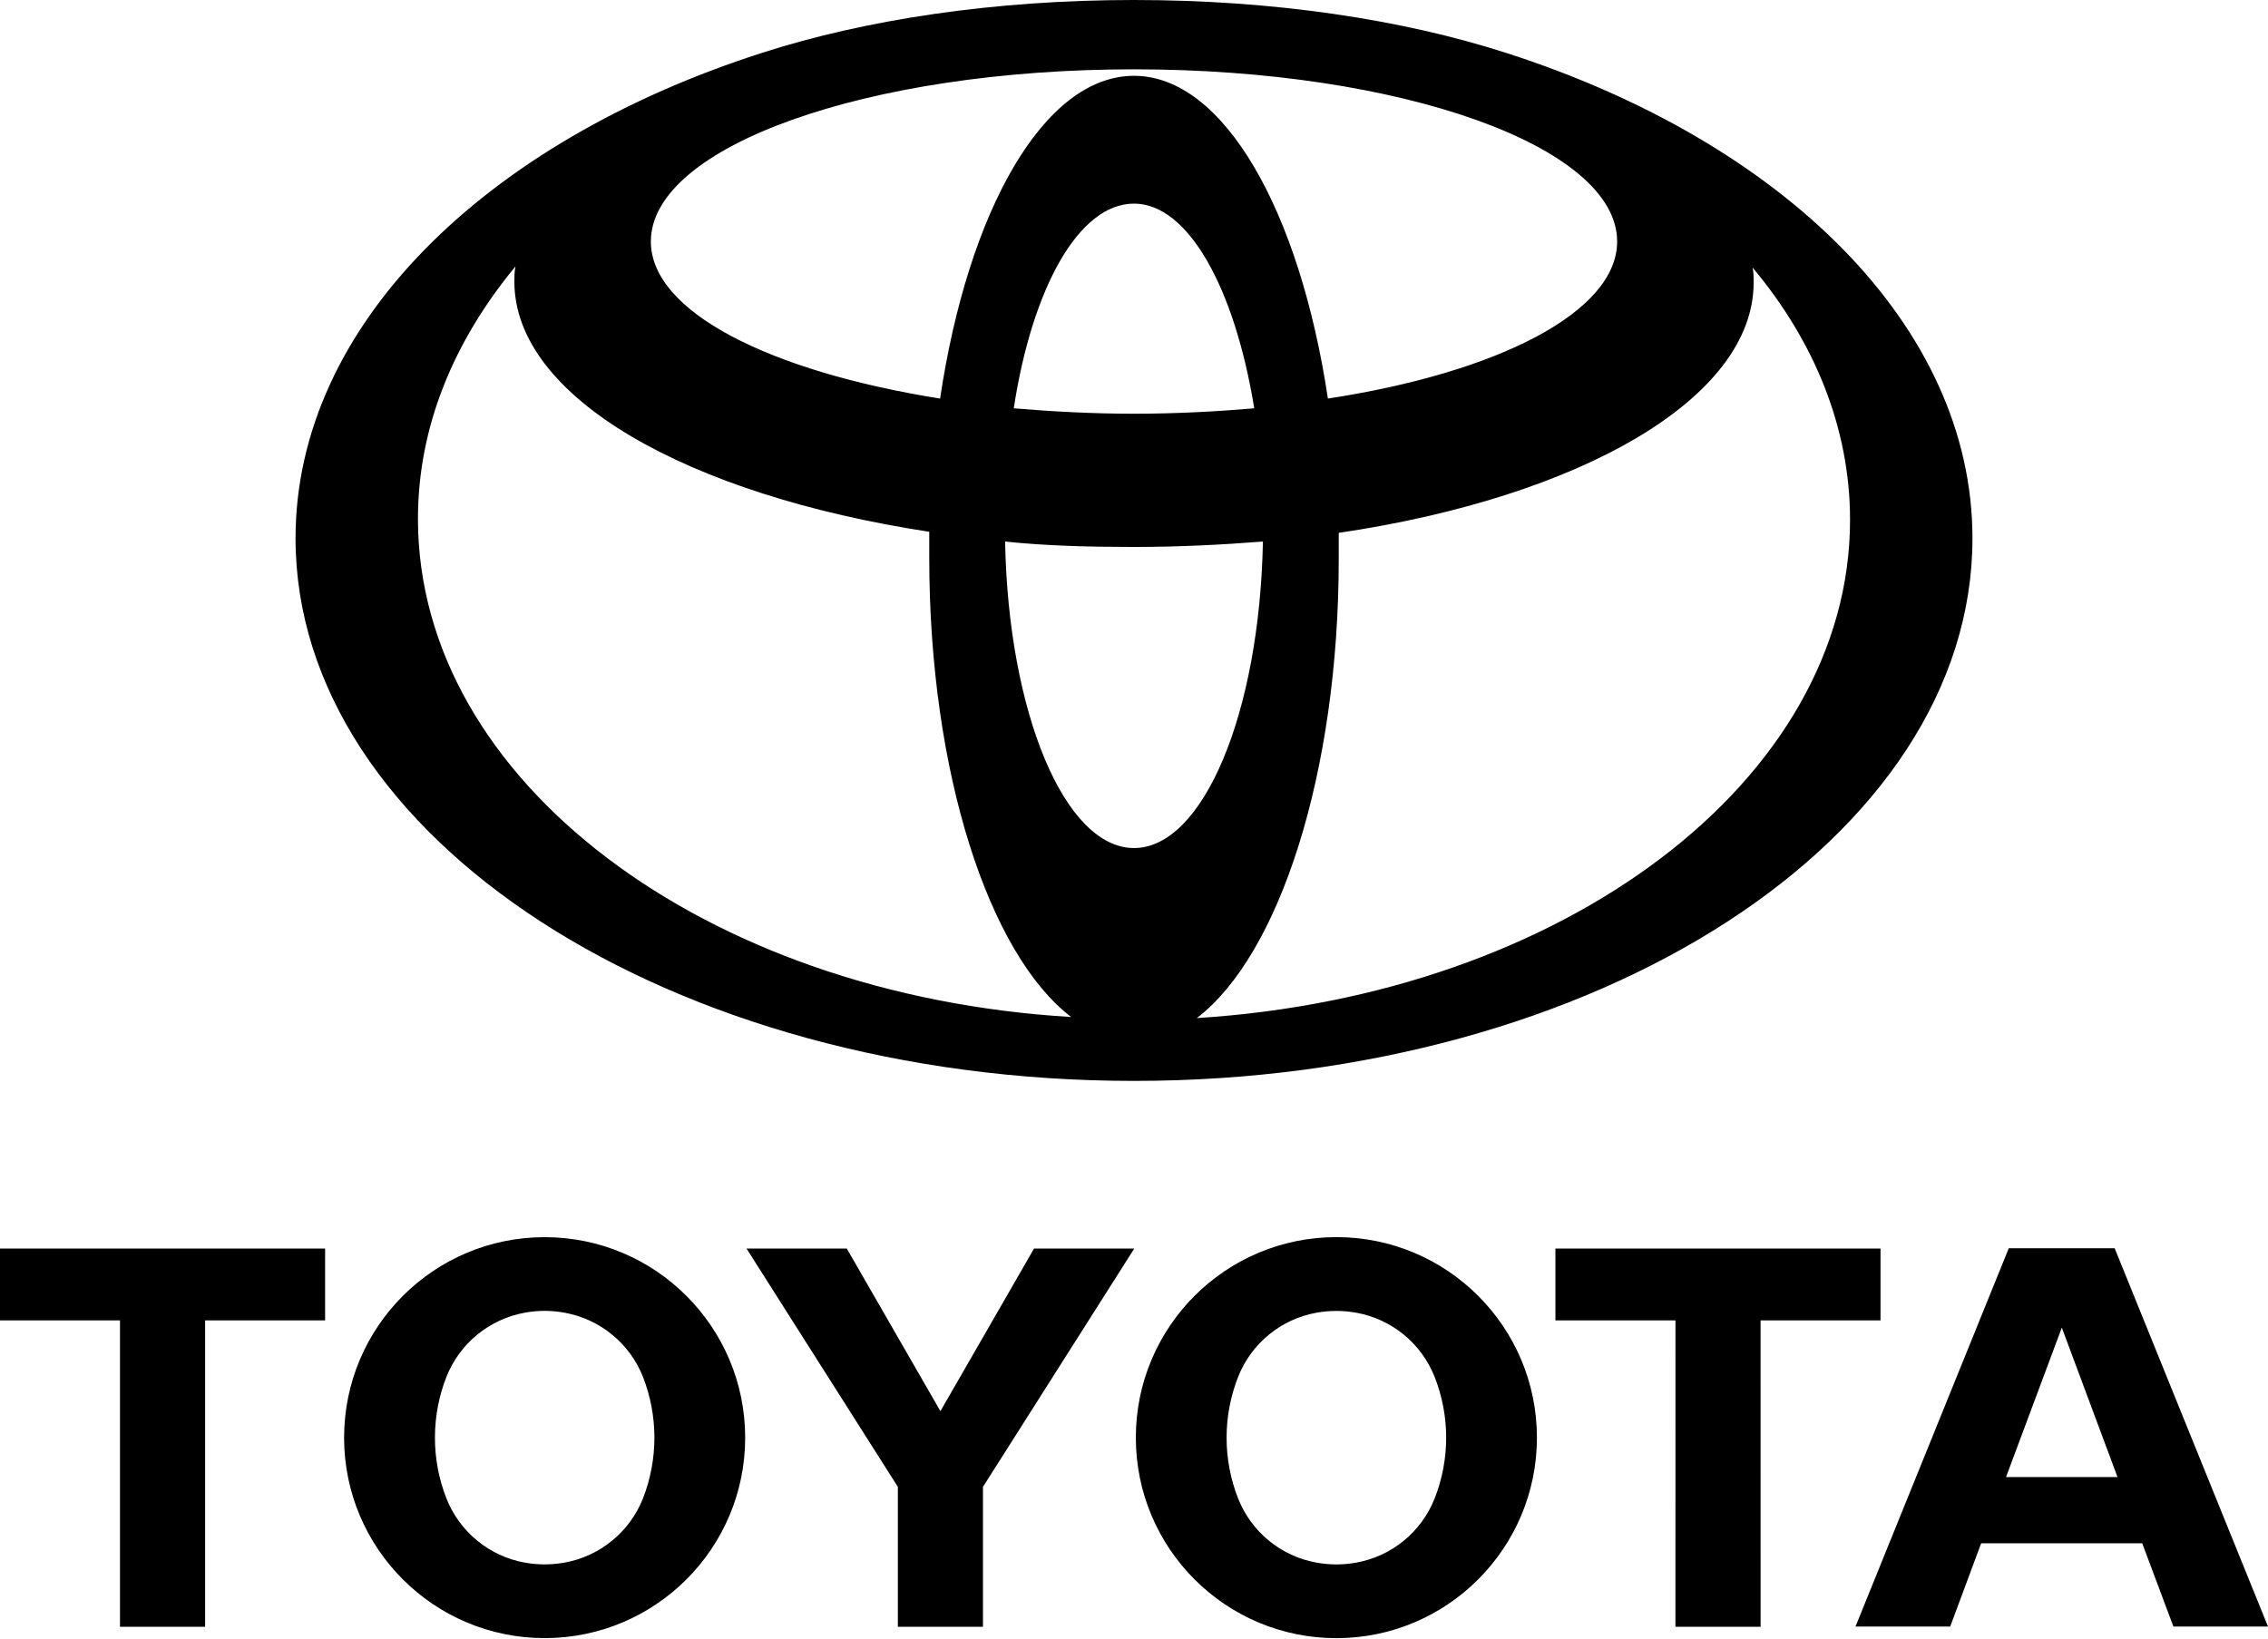
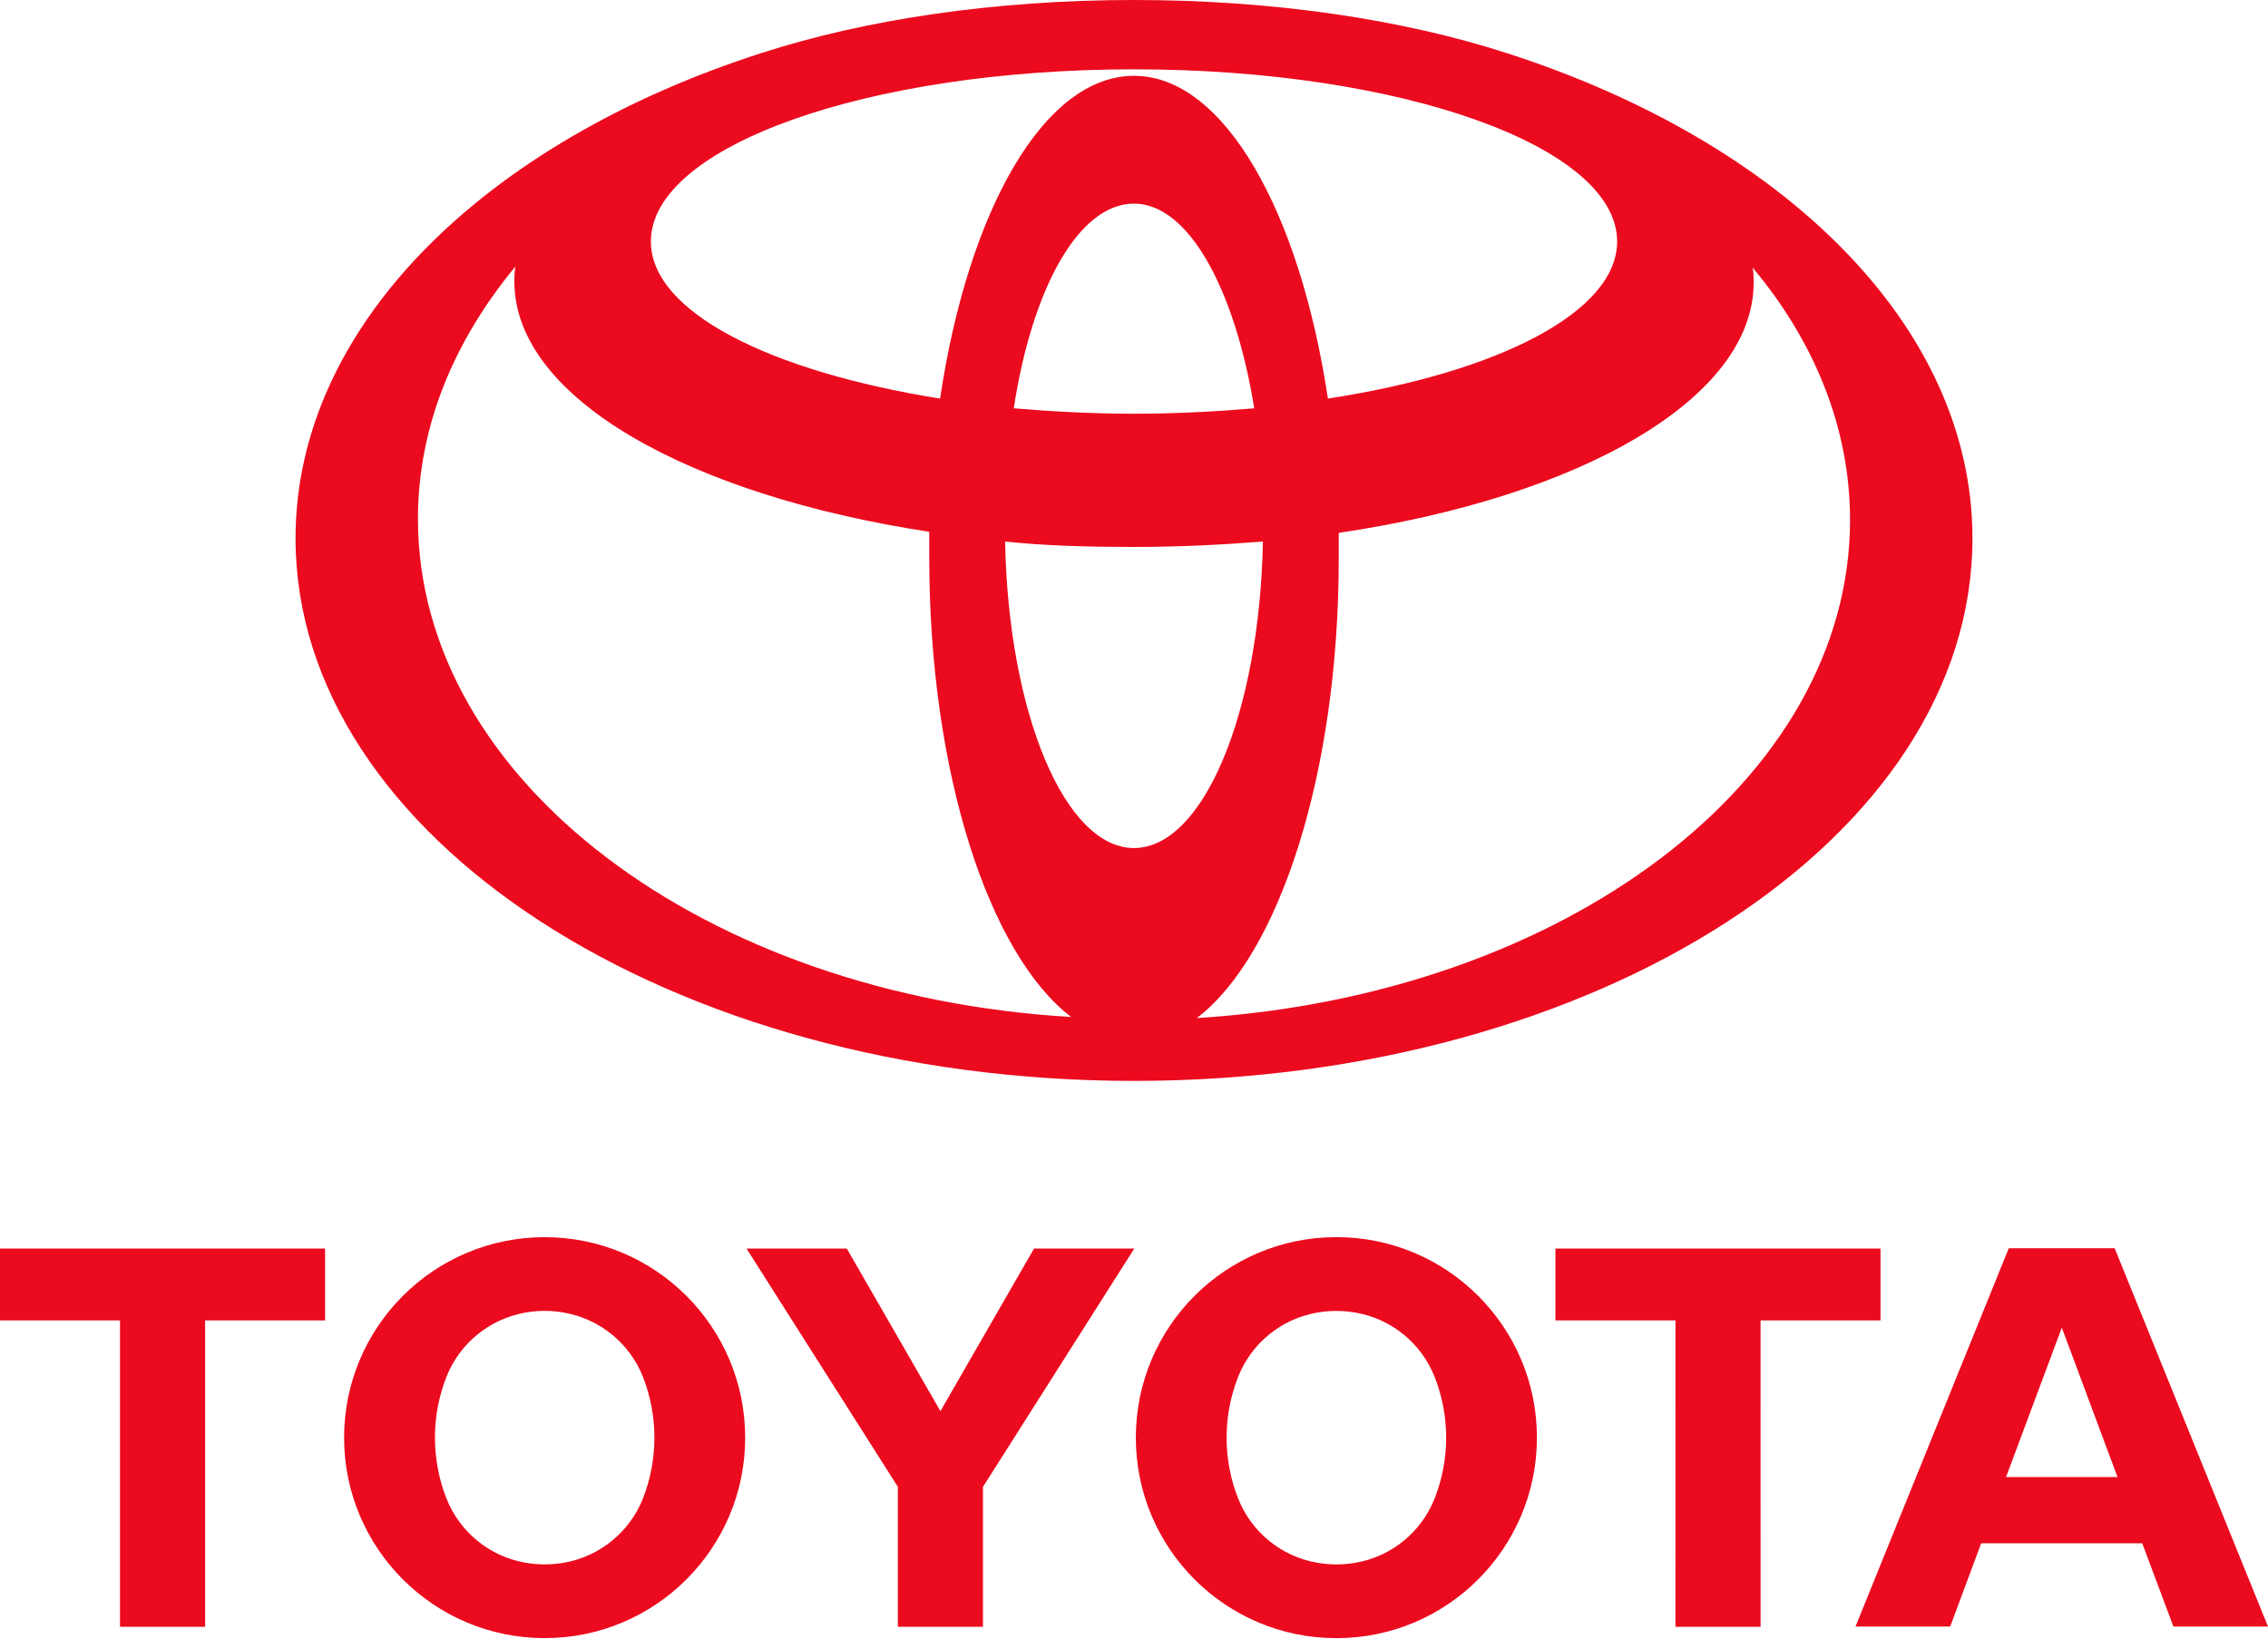
<svg xmlns="http://www.w3.org/2000/svg" xml:space="preserve" width="950" height="686.312" viewBox="0 0 251.354 181.587">
-   <path d="M36.029 138.397H0v7.965h13.298v33.964h9.434v-33.964H36.03v-7.965m35.23 27.695a11.555 11.555 0 0 1-8.71 7.123 12.674 12.674 0 0 1-2.189.194c-.743 0-1.475-.07-2.182-.194a11.538 11.538 0 0 1-8.706-7.123 18.407 18.407 0 0 1-1.27-6.73c0-2.375.452-4.65 1.27-6.734a11.547 11.547 0 0 1 8.706-7.122 12.054 12.054 0 0 1 4.37 0 11.55 11.55 0 0 1 8.71 7.12 18.526 18.526 0 0 1 0 13.466m-10.9-28.955c-12.268 0-22.224 9.95-22.224 22.225 0 12.267 9.956 22.219 22.225 22.219 12.277 0 22.225-9.952 22.225-22.218 0-12.276-9.948-22.226-22.225-22.226zm22.375 1.26h11.112l10.377 18.027 10.377-18.027h11.108l-16.769 26.417v15.512h-9.432v-15.512l-16.773-26.417m65.375 35.016c.741 0 1.477-.075 2.182-.198a11.531 11.531 0 0 0 8.707-7.12 18.39 18.39 0 0 0 0-13.463 11.538 11.538 0 0 0-8.707-7.124 12.427 12.427 0 0 0-4.376 0 11.531 11.531 0 0 0-8.702 7.122 18.381 18.381 0 0 0-1.274 6.73c0 2.377.452 4.646 1.274 6.734a11.522 11.522 0 0 0 8.702 7.12 12.512 12.512 0 0 0 2.194.199M125.88 159.36c0-12.274 9.946-22.228 22.228-22.228 12.268 0 22.224 9.95 22.224 22.228-.001 12.266-9.956 22.226-22.224 22.226-12.282 0-22.228-9.96-22.228-22.226zm108.797 4.37-6.174-16.566-6.182 16.566h12.356m2.737 7.336h-17.847l-3.433 9.233h-10.496l16.986-41.933h11.738l16.992 41.933h-10.483zm-29.004-32.67h-36.028v7.966h13.304l-.004 33.963h9.438l-.004-33.963h13.294v-7.966M166.976 5.883C155.451 2.16 141.164 0 125.677 0 110.19 0 95.903 2.161 84.378 5.883c-30.614 9.844-51.624 30.254-51.624 53.784 0 33.136 41.54 60.148 92.923 60.148 51.264 0 92.923-26.892 92.923-60.148 0-23.53-21.01-43.94-51.624-53.784zm-41.299 88.12c-7.683 0-13.926-15.007-14.286-33.975 4.562.48 9.364.6 14.286.6 4.922 0 9.725-.24 14.287-.6-.36 18.968-6.603 33.975-14.287 33.975Zm-13.326-48.742c2.04-13.326 7.203-22.69 13.326-22.69 6.003 0 11.165 9.364 13.326 22.69-4.202.36-8.764.6-13.326.6-4.562 0-9.004-.24-13.326-.6zm34.816-1.08c-3.121-20.77-11.525-35.777-21.49-35.777-9.964 0-18.368 14.887-21.49 35.776-18.848-3.001-32.055-9.604-32.055-17.408 0-10.565 24.012-19.088 53.545-19.088 29.534 0 53.545 8.523 53.545 19.088 0 7.804-13.206 14.527-32.055 17.408zM46.321 57.505c0-10.204 3.961-19.689 10.805-27.972-.12.6-.12 1.2-.12 1.68 0 12.846 19.208 23.651 45.98 27.733v2.881c0 23.771 6.604 43.94 15.728 50.904C78.135 110.33 46.32 86.56 46.32 57.506zm86.32 55.346c9.123-6.963 15.727-27.133 15.727-50.904v-2.88c26.772-3.963 45.98-14.888 45.98-27.734 0-.6 0-1.2-.12-1.68 6.844 8.163 10.806 17.768 10.806 27.973 0 28.933-31.815 52.704-72.394 55.225z" />
+   <path fill="#EB0A1E" d="M36.029 138.397H0v7.965h13.298v33.964h9.434v-33.964H36.03v-7.965m35.23 27.695a11.555 11.555 0 0 1-8.71 7.123 12.674 12.674 0 0 1-2.189.194c-.743 0-1.475-.07-2.182-.194a11.538 11.538 0 0 1-8.706-7.123 18.407 18.407 0 0 1-1.27-6.73c0-2.375.452-4.65 1.27-6.734a11.547 11.547 0 0 1 8.706-7.122 12.054 12.054 0 0 1 4.37 0 11.55 11.55 0 0 1 8.71 7.12 18.526 18.526 0 0 1 0 13.466m-10.9-28.955c-12.268 0-22.224 9.95-22.224 22.225 0 12.267 9.956 22.219 22.225 22.219 12.277 0 22.225-9.952 22.225-22.218 0-12.276-9.948-22.226-22.225-22.226zm22.375 1.26h11.112l10.377 18.027 10.377-18.027h11.108l-16.769 26.417v15.512h-9.432v-15.512l-16.773-26.417m65.375 35.016c.741 0 1.477-.075 2.182-.198a11.531 11.531 0 0 0 8.707-7.12 18.39 18.39 0 0 0 0-13.463 11.538 11.538 0 0 0-8.707-7.124 12.427 12.427 0 0 0-4.376 0 11.531 11.531 0 0 0-8.702 7.122 18.381 18.381 0 0 0-1.274 6.73c0 2.377.452 4.646 1.274 6.734a11.522 11.522 0 0 0 8.702 7.12 12.512 12.512 0 0 0 2.194.199M125.88 159.36c0-12.274 9.946-22.228 22.228-22.228 12.268 0 22.224 9.95 22.224 22.228-.001 12.266-9.956 22.226-22.224 22.226-12.282 0-22.228-9.96-22.228-22.226zm108.797 4.37-6.174-16.566-6.182 16.566h12.356m2.737 7.336h-17.847l-3.433 9.233h-10.496l16.986-41.933h11.738l16.992 41.933h-10.483zm-29.004-32.67h-36.028v7.966h13.304l-.004 33.963h9.438l-.004-33.963h13.294v-7.966M166.976 5.883C155.451 2.16 141.164 0 125.677 0 110.19 0 95.903 2.161 84.378 5.883c-30.614 9.844-51.624 30.254-51.624 53.784 0 33.136 41.54 60.148 92.923 60.148 51.264 0 92.923-26.892 92.923-60.148 0-23.53-21.01-43.94-51.624-53.784zm-41.299 88.12c-7.683 0-13.926-15.007-14.286-33.975 4.562.48 9.364.6 14.286.6 4.922 0 9.725-.24 14.287-.6-.36 18.968-6.603 33.975-14.287 33.975Zm-13.326-48.742c2.04-13.326 7.203-22.69 13.326-22.69 6.003 0 11.165 9.364 13.326 22.69-4.202.36-8.764.6-13.326.6-4.562 0-9.004-.24-13.326-.6zm34.816-1.08c-3.121-20.77-11.525-35.777-21.49-35.777-9.964 0-18.368 14.887-21.49 35.776-18.848-3.001-32.055-9.604-32.055-17.408 0-10.565 24.012-19.088 53.545-19.088 29.534 0 53.545 8.523 53.545 19.088 0 7.804-13.206 14.527-32.055 17.408zM46.321 57.505c0-10.204 3.961-19.689 10.805-27.972-.12.6-.12 1.2-.12 1.68 0 12.846 19.208 23.651 45.98 27.733v2.881c0 23.771 6.604 43.94 15.728 50.904C78.135 110.33 46.32 86.56 46.32 57.506zm86.32 55.346c9.123-6.963 15.727-27.133 15.727-50.904v-2.88c26.772-3.963 45.98-14.888 45.98-27.734 0-.6 0-1.2-.12-1.68 6.844 8.163 10.806 17.768 10.806 27.973 0 28.933-31.815 52.704-72.394 55.225z" />
</svg>
